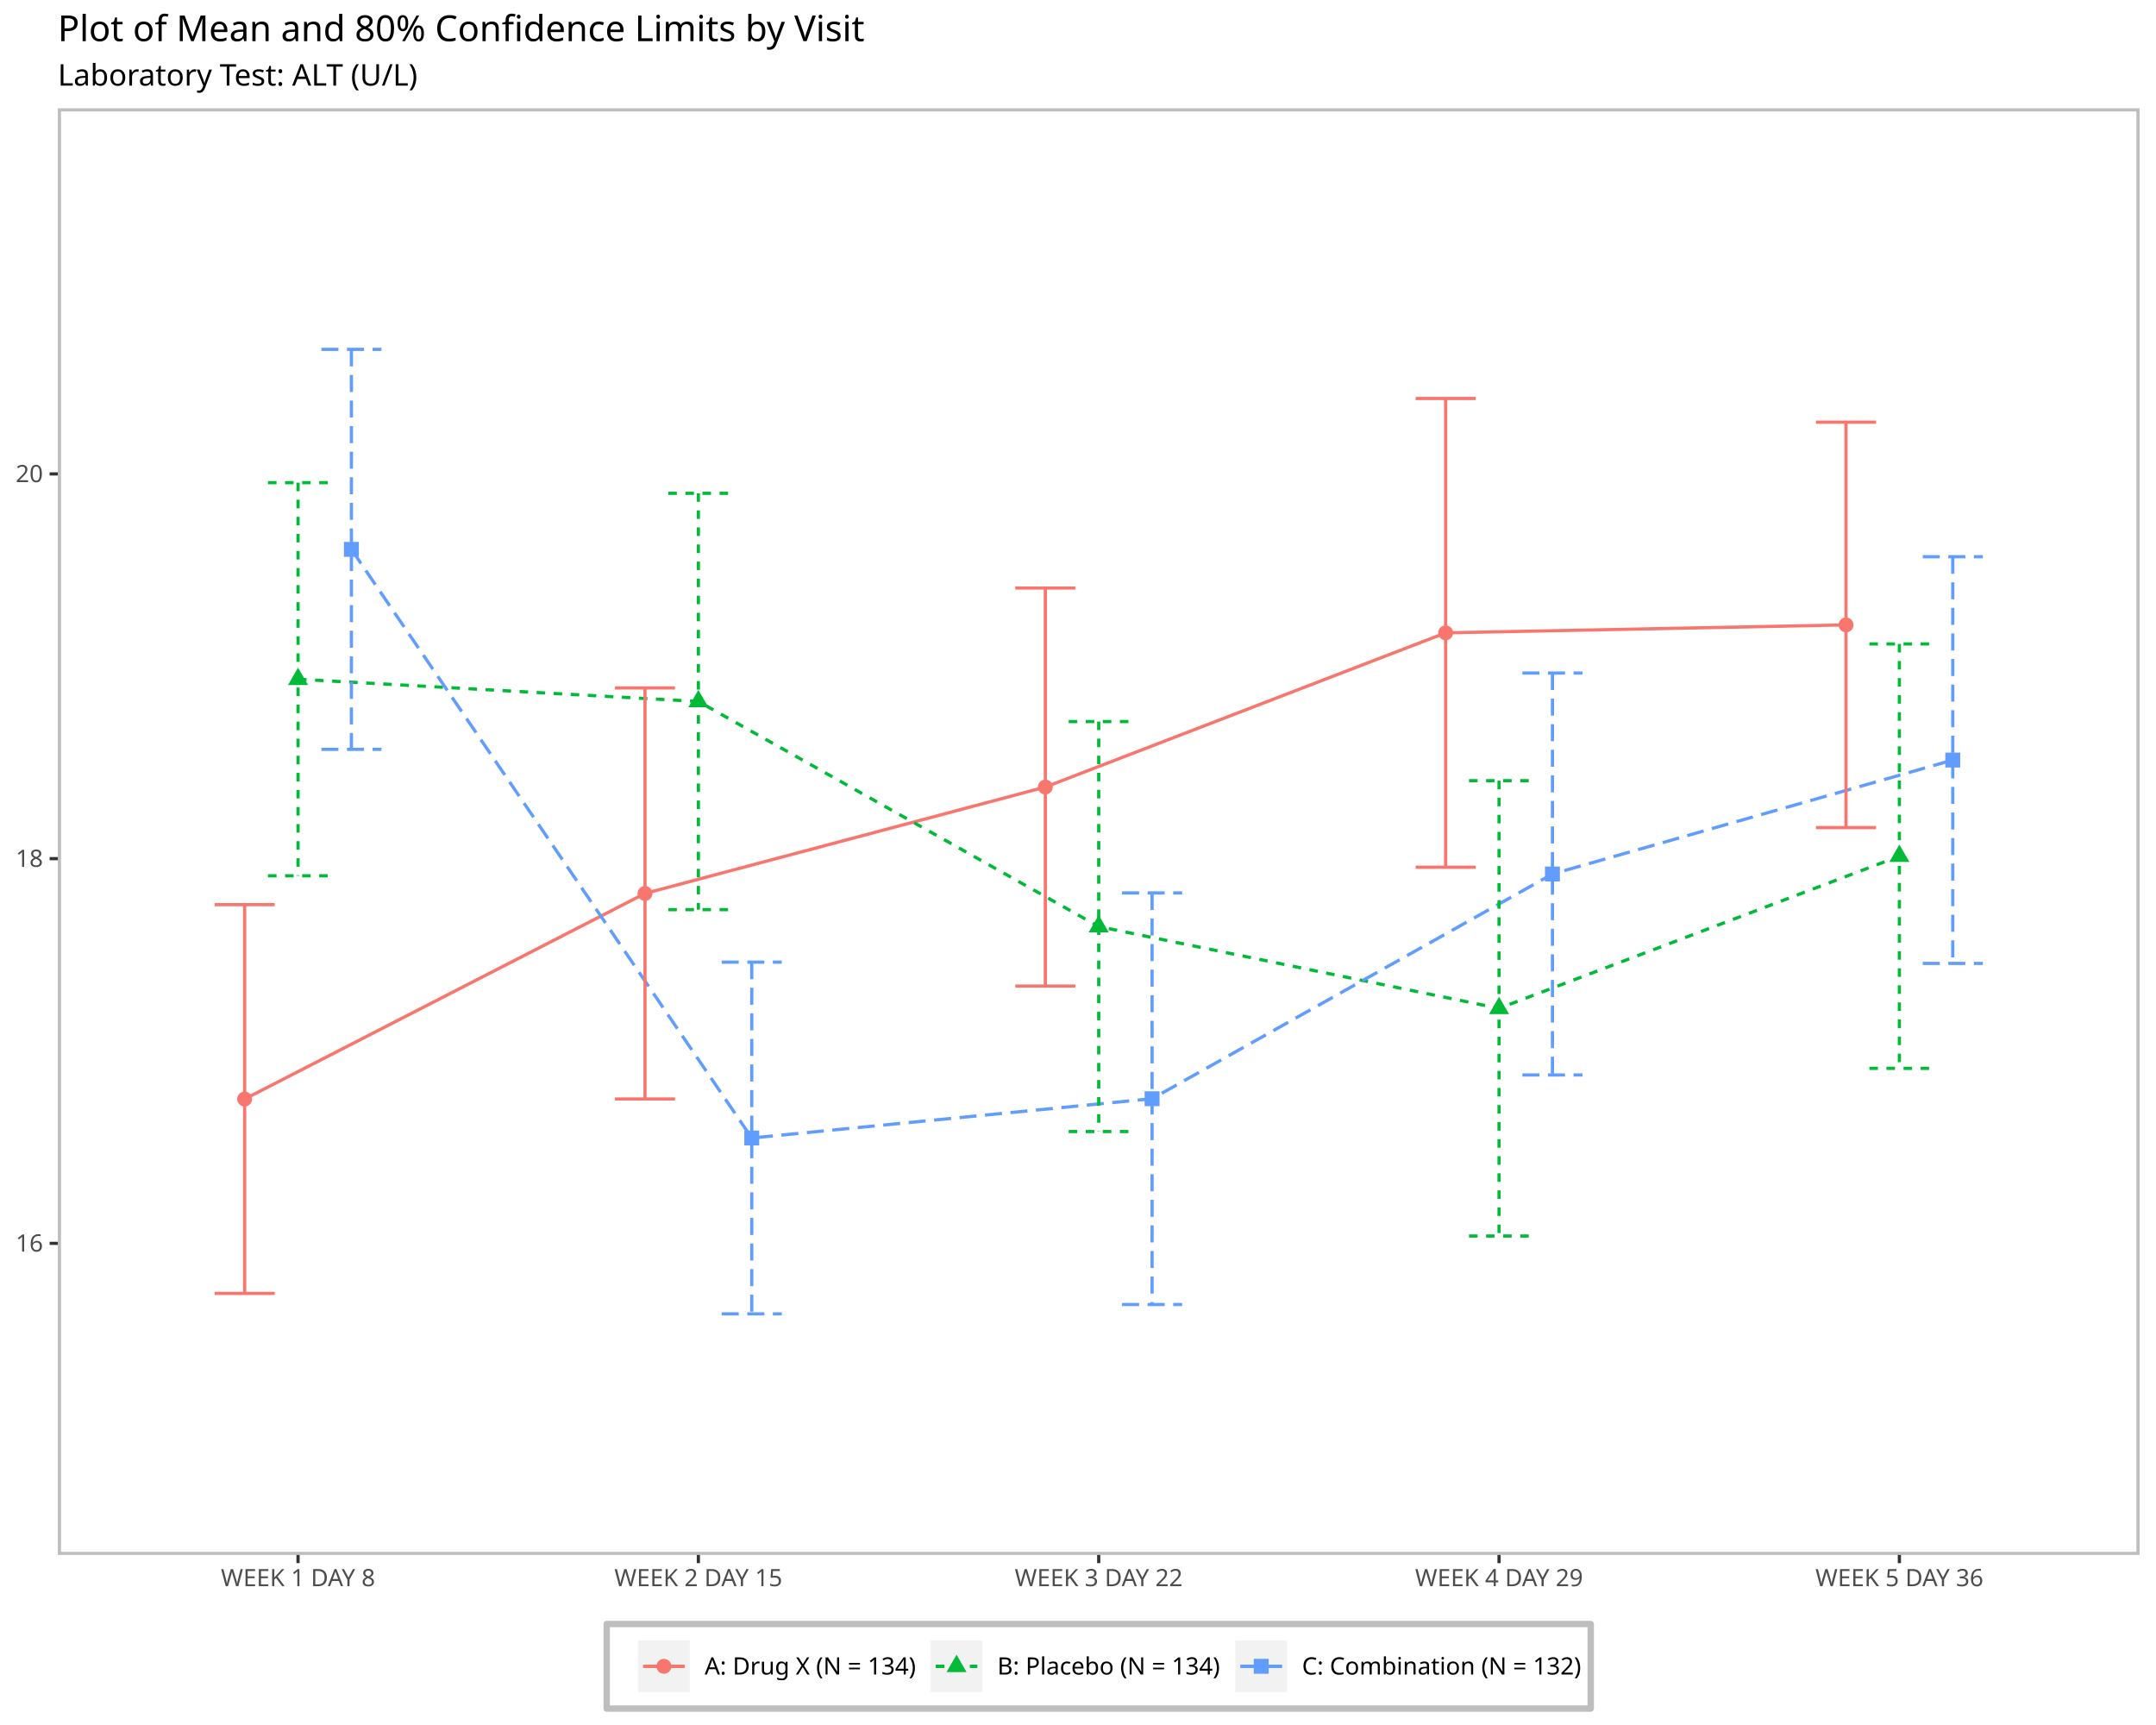
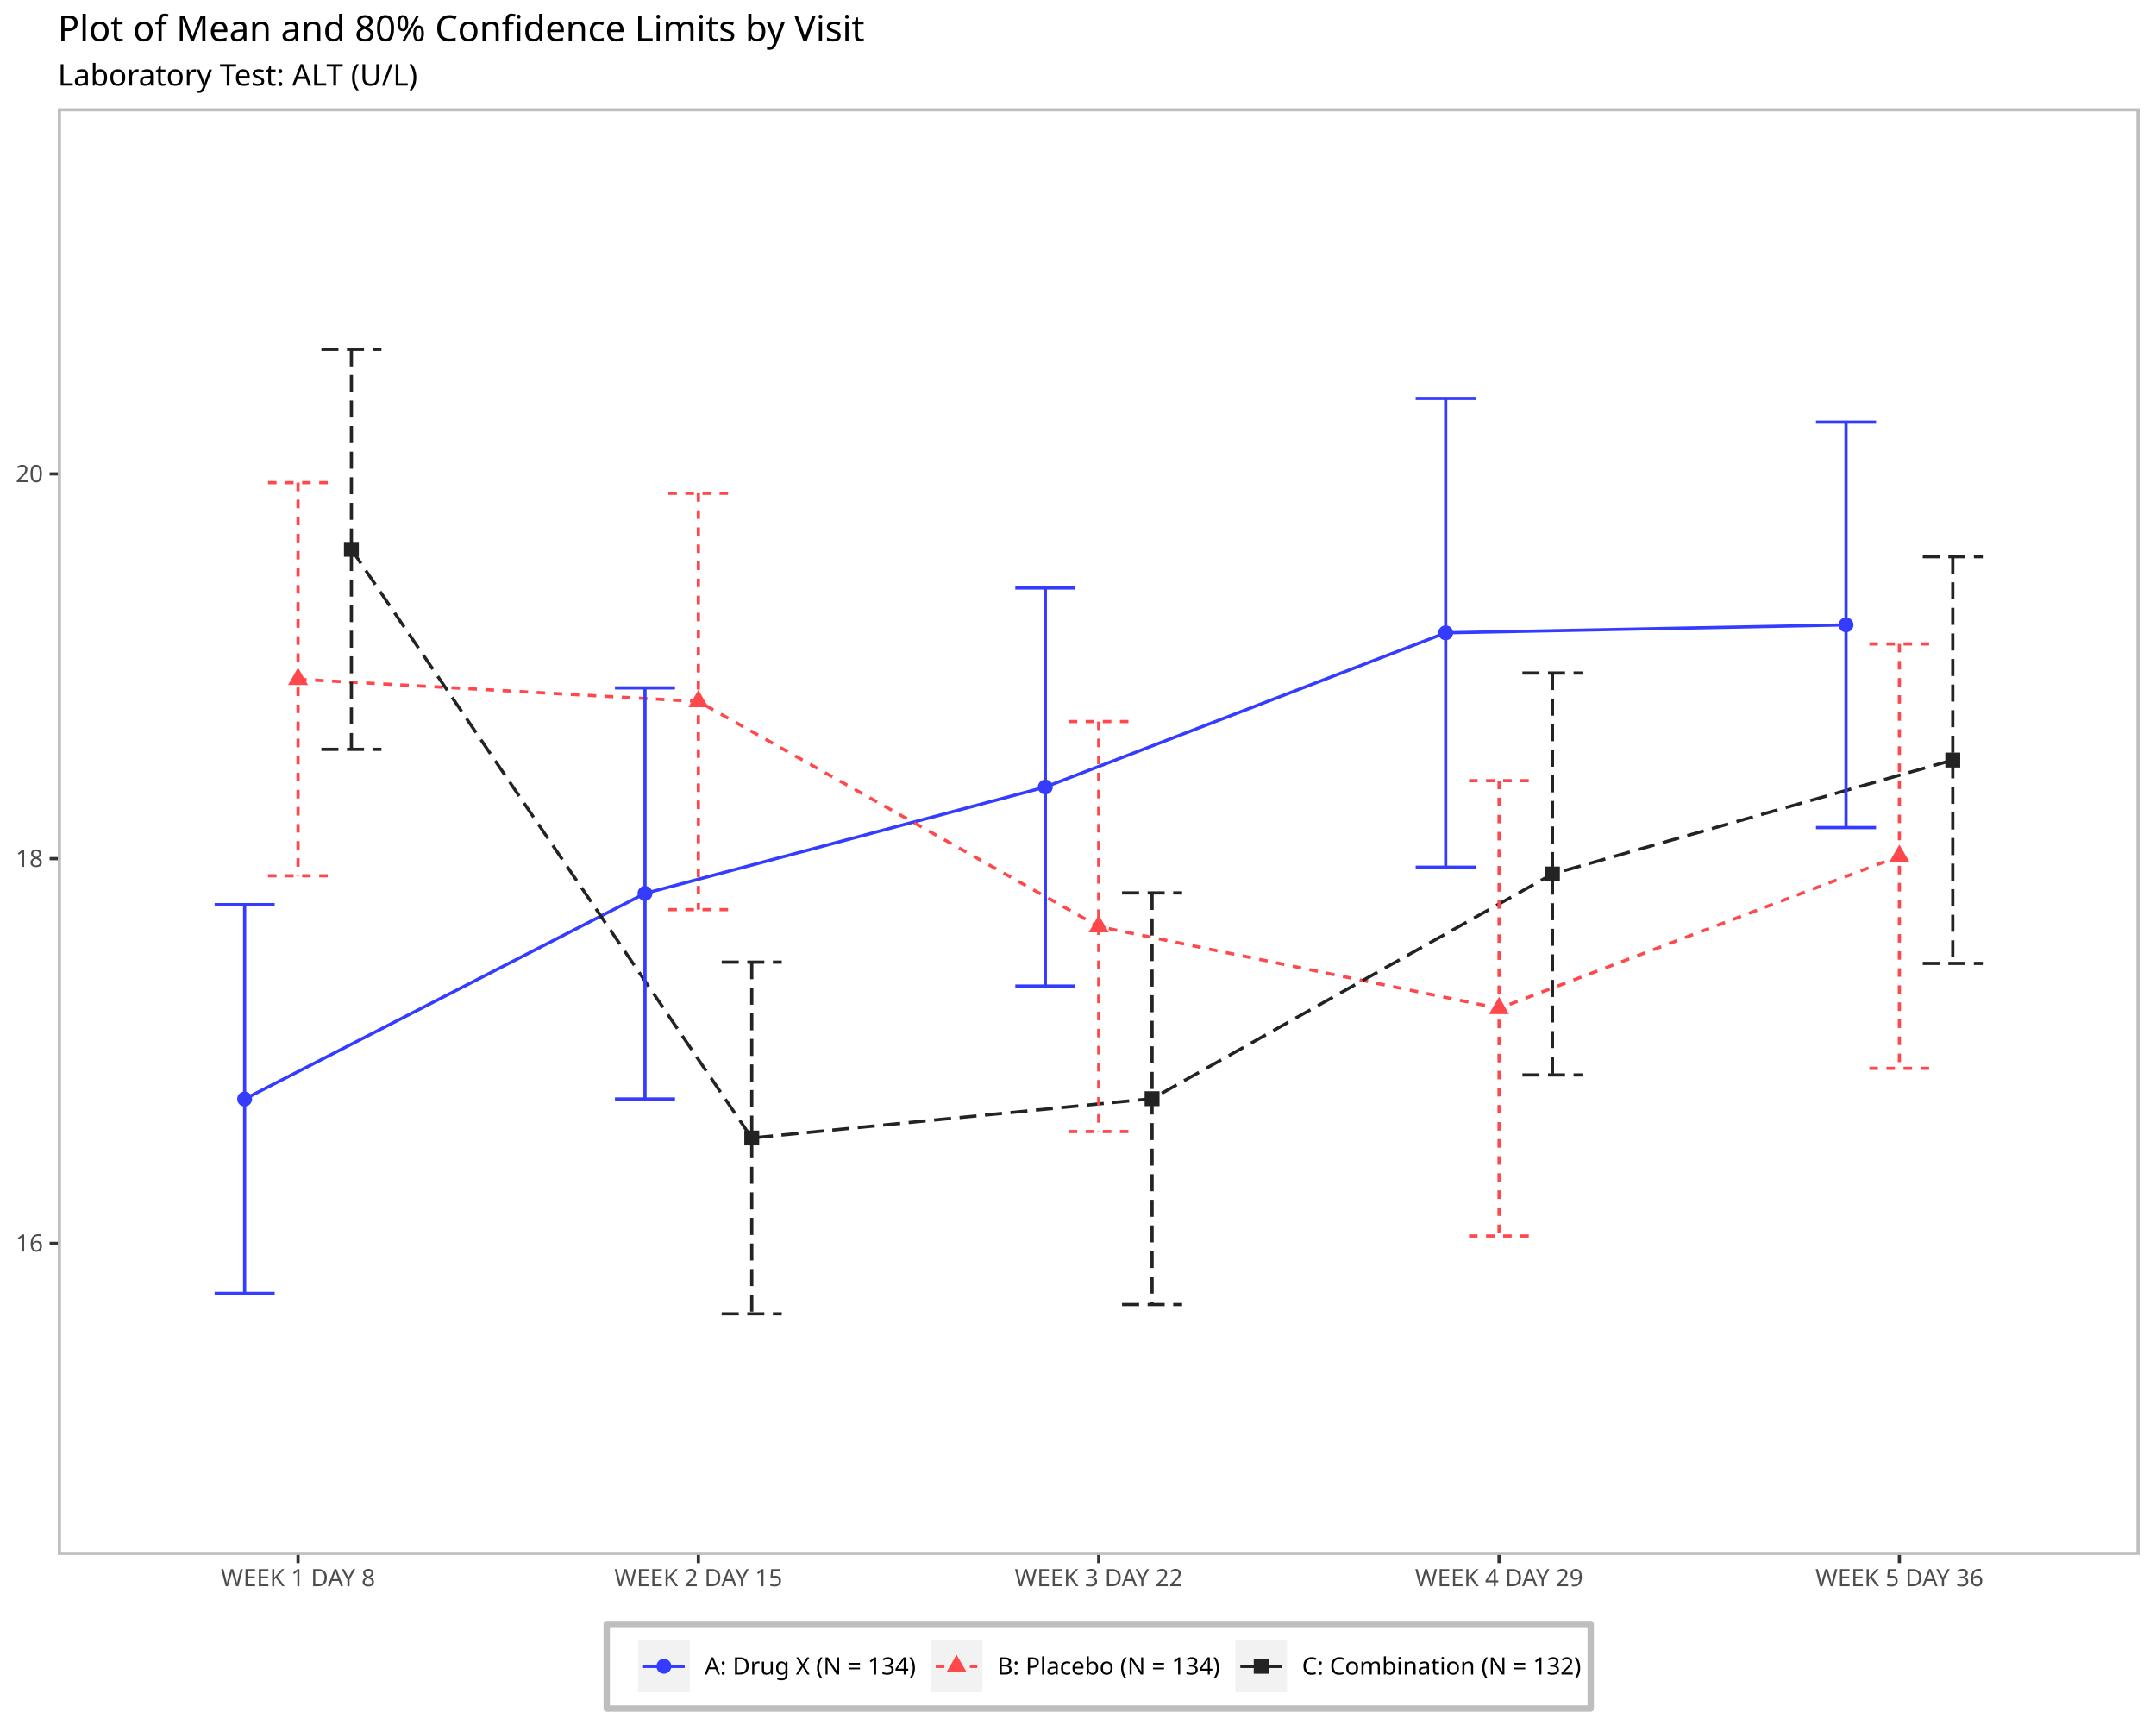
<svg xmlns="http://www.w3.org/2000/svg" class="svglite" data-engine-version="2.0" width="720.00pt" height="576.00pt" viewBox="0 0 720.00 576.00">
  <defs>
    <style type="text/css">
    .svglite line, .svglite polyline, .svglite polygon, .svglite path, .svglite rect, .svglite circle {
      fill: none;
      stroke: #000000;
      stroke-linecap: round;
      stroke-linejoin: round;
      stroke-miterlimit: 10.00;
    }
  </style>
  </defs>
  <rect width="100%" height="100%" style="stroke: none; fill: #FFFFFF;" />
  <defs>
    <clipPath id="cpMC4wMHw3MjAuMDB8MC4wMHw1NzYuMDA=">
      <rect x="0.00" y="0.00" width="720.00" height="576.00" />
    </clipPath>
  </defs>
  <g clip-path="url(#cpMC4wMHw3MjAuMDB8MC4wMHw1NzYuMDA=)">
    <rect x="0.00" y="0.00" width="720.00" height="576.00" style="stroke-width: 1.07; stroke: #FFFFFF; fill: #FFFFFF;" />
  </g>
  <defs>
    <clipPath id="cpMTkuMzF8NzE0LjUyfDM2LjE1fDUxOS4yMg==">
      <rect x="19.31" y="36.15" width="695.21" height="483.08" />
    </clipPath>
  </defs>
  <g clip-path="url(#cpMTkuMzF8NzE0LjUyfDM2LjE1fDUxOS4yMg==)">
-     <circle cx="81.70" cy="366.98" r="2.49" style="stroke-width: 0.71; stroke: none; fill: #F8766D;" />
-     <circle cx="215.40" cy="298.33" r="2.49" style="stroke-width: 0.71; stroke: none; fill: #F8766D;" />
-     <circle cx="349.09" cy="262.80" r="2.49" style="stroke-width: 0.71; stroke: none; fill: #F8766D;" />
-     <circle cx="482.78" cy="211.31" r="2.49" style="stroke-width: 0.71; stroke: none; fill: #F8766D;" />
-     <circle cx="616.48" cy="208.66" r="2.49" style="stroke-width: 0.71; stroke: none; fill: #F8766D;" />
-     <polygon points="99.53,222.93 102.88,228.74 96.18,228.74 " style="stroke-width: 0.71; stroke: none; fill: #00BA38;" />
-     <polygon points="233.22,230.36 236.57,236.16 229.87,236.16 " style="stroke-width: 0.71; stroke: none; fill: #00BA38;" />
-     <polygon points="366.92,305.52 370.27,311.32 363.56,311.32 " style="stroke-width: 0.71; stroke: none; fill: #00BA38;" />
-     <polygon points="500.61,332.83 503.96,338.64 497.26,338.64 " style="stroke-width: 0.71; stroke: none; fill: #00BA38;" />
-     <polygon points="634.30,282.01 637.66,287.81 630.95,287.81 " style="stroke-width: 0.71; stroke: none; fill: #00BA38;" />
-     <polygon points="114.86,185.93 119.84,185.93 119.84,180.95 114.86,180.95 " style="stroke-width: 0.71; stroke: none; fill: #619CFF;" />
-     <polygon points="248.56,382.48 253.54,382.48 253.54,377.51 248.56,377.51 " style="stroke-width: 0.71; stroke: none; fill: #619CFF;" />
-     <polygon points="382.25,369.36 387.23,369.36 387.23,364.39 382.25,364.39 " style="stroke-width: 0.71; stroke: none; fill: #619CFF;" />
-     <polygon points="515.95,294.33 520.92,294.33 520.92,289.35 515.95,289.35 " style="stroke-width: 0.71; stroke: none; fill: #619CFF;" />
-     <polygon points="649.64,256.28 654.62,256.28 654.62,251.30 649.64,251.30 " style="stroke-width: 0.71; stroke: none; fill: #619CFF;" />
-     <polyline points="81.70,366.98 215.40,298.33 349.09,262.80 482.78,211.31 616.48,208.66 " style="stroke-width: 1.07; stroke: #F8766D; stroke-linecap: butt;" />
-     <polyline points="99.53,226.80 233.22,234.23 366.92,309.39 500.61,336.70 634.30,285.88 " style="stroke-width: 1.07; stroke: #00BA38; stroke-dasharray: 2.85,2.85; stroke-linecap: butt;" />
-     <polyline points="117.35,183.44 251.05,379.99 384.74,366.87 518.44,291.84 652.13,253.79 " style="stroke-width: 1.07; stroke: #619CFF; stroke-dasharray: 5.69,2.85; stroke-linecap: butt;" />
-     <polyline points="71.67,302.07 91.73,302.07 " style="stroke-width: 1.07; stroke: #F8766D; stroke-linecap: butt;" />
-     <polyline points="81.70,302.07 81.70,431.89 " style="stroke-width: 1.07; stroke: #F8766D; stroke-linecap: butt;" />
-     <polyline points="71.67,431.89 91.73,431.89 " style="stroke-width: 1.07; stroke: #F8766D; stroke-linecap: butt;" />
-     <polyline points="205.37,229.71 225.42,229.71 " style="stroke-width: 1.07; stroke: #F8766D; stroke-linecap: butt;" />
-     <polyline points="215.40,229.71 215.40,366.96 " style="stroke-width: 1.07; stroke: #F8766D; stroke-linecap: butt;" />
-     <polyline points="205.37,366.96 225.42,366.96 " style="stroke-width: 1.07; stroke: #F8766D; stroke-linecap: butt;" />
-     <polyline points="339.06,196.35 359.12,196.35 " style="stroke-width: 1.07; stroke: #F8766D; stroke-linecap: butt;" />
-     <polyline points="349.09,196.35 349.09,329.25 " style="stroke-width: 1.07; stroke: #F8766D; stroke-linecap: butt;" />
-     <polyline points="339.06,329.25 359.12,329.25 " style="stroke-width: 1.07; stroke: #F8766D; stroke-linecap: butt;" />
-     <polyline points="472.76,133.05 492.81,133.05 " style="stroke-width: 1.07; stroke: #F8766D; stroke-linecap: butt;" />
-     <polyline points="482.78,133.05 482.78,289.58 " style="stroke-width: 1.07; stroke: #F8766D; stroke-linecap: butt;" />
-     <polyline points="472.76,289.58 492.81,289.58 " style="stroke-width: 1.07; stroke: #F8766D; stroke-linecap: butt;" />
-     <polyline points="606.45,140.97 626.51,140.97 " style="stroke-width: 1.07; stroke: #F8766D; stroke-linecap: butt;" />
-     <polyline points="616.48,140.97 616.48,276.35 " style="stroke-width: 1.07; stroke: #F8766D; stroke-linecap: butt;" />
-     <polyline points="606.45,276.35 626.51,276.35 " style="stroke-width: 1.07; stroke: #F8766D; stroke-linecap: butt;" />
-     <polyline points="89.50,161.17 109.55,161.17 " style="stroke-width: 1.07; stroke: #00BA38; stroke-dasharray: 2.85,2.85; stroke-linecap: butt;" />
-     <polyline points="99.53,161.17 99.53,292.43 " style="stroke-width: 1.07; stroke: #00BA38; stroke-dasharray: 2.85,2.85; stroke-linecap: butt;" />
-     <polyline points="89.50,292.43 109.55,292.43 " style="stroke-width: 1.07; stroke: #00BA38; stroke-dasharray: 2.85,2.85; stroke-linecap: butt;" />
-     <polyline points="223.19,164.71 243.25,164.71 " style="stroke-width: 1.07; stroke: #00BA38; stroke-dasharray: 2.85,2.85; stroke-linecap: butt;" />
-     <polyline points="233.22,164.71 233.22,303.75 " style="stroke-width: 1.07; stroke: #00BA38; stroke-dasharray: 2.85,2.85; stroke-linecap: butt;" />
-     <polyline points="223.19,303.75 243.25,303.75 " style="stroke-width: 1.07; stroke: #00BA38; stroke-dasharray: 2.85,2.85; stroke-linecap: butt;" />
-     <polyline points="356.89,240.94 376.94,240.94 " style="stroke-width: 1.07; stroke: #00BA38; stroke-dasharray: 2.85,2.85; stroke-linecap: butt;" />
-     <polyline points="366.92,240.94 366.92,377.84 " style="stroke-width: 1.07; stroke: #00BA38; stroke-dasharray: 2.85,2.85; stroke-linecap: butt;" />
-     <polyline points="356.89,377.84 376.94,377.84 " style="stroke-width: 1.07; stroke: #00BA38; stroke-dasharray: 2.85,2.85; stroke-linecap: butt;" />
-     <polyline points="490.58,260.68 510.64,260.68 " style="stroke-width: 1.07; stroke: #00BA38; stroke-dasharray: 2.85,2.85; stroke-linecap: butt;" />
-     <polyline points="500.61,260.68 500.61,412.72 " style="stroke-width: 1.07; stroke: #00BA38; stroke-dasharray: 2.85,2.85; stroke-linecap: butt;" />
-     <polyline points="490.58,412.72 510.64,412.72 " style="stroke-width: 1.07; stroke: #00BA38; stroke-dasharray: 2.85,2.85; stroke-linecap: butt;" />
-     <polyline points="624.28,215.02 644.33,215.02 " style="stroke-width: 1.07; stroke: #00BA38; stroke-dasharray: 2.85,2.85; stroke-linecap: butt;" />
-     <polyline points="634.30,215.02 634.30,356.74 " style="stroke-width: 1.07; stroke: #00BA38; stroke-dasharray: 2.85,2.85; stroke-linecap: butt;" />
-     <polyline points="624.28,356.74 644.33,356.74 " style="stroke-width: 1.07; stroke: #00BA38; stroke-dasharray: 2.85,2.85; stroke-linecap: butt;" />
-     <polyline points="107.33,116.66 127.38,116.66 " style="stroke-width: 1.07; stroke: #619CFF; stroke-dasharray: 5.69,2.85; stroke-linecap: butt;" />
-     <polyline points="117.35,116.66 117.35,250.22 " style="stroke-width: 1.07; stroke: #619CFF; stroke-dasharray: 5.69,2.85; stroke-linecap: butt;" />
-     <polyline points="107.33,250.22 127.38,250.22 " style="stroke-width: 1.07; stroke: #619CFF; stroke-dasharray: 5.69,2.85; stroke-linecap: butt;" />
-     <polyline points="241.02,321.28 261.07,321.28 " style="stroke-width: 1.07; stroke: #619CFF; stroke-dasharray: 5.69,2.85; stroke-linecap: butt;" />
-     <polyline points="251.05,321.28 251.05,438.71 " style="stroke-width: 1.07; stroke: #619CFF; stroke-dasharray: 5.69,2.85; stroke-linecap: butt;" />
-     <polyline points="241.02,438.71 261.07,438.71 " style="stroke-width: 1.07; stroke: #619CFF; stroke-dasharray: 5.69,2.85; stroke-linecap: butt;" />
-     <polyline points="374.71,298.15 394.77,298.15 " style="stroke-width: 1.07; stroke: #619CFF; stroke-dasharray: 5.69,2.85; stroke-linecap: butt;" />
-     <polyline points="384.74,298.15 384.74,435.60 " style="stroke-width: 1.07; stroke: #619CFF; stroke-dasharray: 5.69,2.85; stroke-linecap: butt;" />
-     <polyline points="374.71,435.60 394.77,435.60 " style="stroke-width: 1.07; stroke: #619CFF; stroke-dasharray: 5.69,2.85; stroke-linecap: butt;" />
-     <polyline points="508.41,224.73 528.46,224.73 " style="stroke-width: 1.07; stroke: #619CFF; stroke-dasharray: 5.69,2.85; stroke-linecap: butt;" />
-     <polyline points="518.44,224.73 518.44,358.95 " style="stroke-width: 1.07; stroke: #619CFF; stroke-dasharray: 5.69,2.85; stroke-linecap: butt;" />
-     <polyline points="508.41,358.95 528.46,358.95 " style="stroke-width: 1.07; stroke: #619CFF; stroke-dasharray: 5.69,2.85; stroke-linecap: butt;" />
-     <polyline points="642.10,185.89 662.16,185.89 " style="stroke-width: 1.07; stroke: #619CFF; stroke-dasharray: 5.69,2.85; stroke-linecap: butt;" />
-     <polyline points="652.13,185.89 652.13,321.69 " style="stroke-width: 1.07; stroke: #619CFF; stroke-dasharray: 5.69,2.85; stroke-linecap: butt;" />
-     <polyline points="642.10,321.69 662.16,321.69 " style="stroke-width: 1.07; stroke: #619CFF; stroke-dasharray: 5.69,2.85; stroke-linecap: butt;" />
+     <circle cx="81.70" cy="366.98" r="2.49" style="stroke-width: 0.71; stroke: none; fill: #343CFF;" />
+     <circle cx="215.40" cy="298.33" r="2.49" style="stroke-width: 0.71; stroke: none; fill: #343CFF;" />
+     <circle cx="349.09" cy="262.80" r="2.49" style="stroke-width: 0.71; stroke: none; fill: #343CFF;" />
+     <circle cx="482.78" cy="211.31" r="2.49" style="stroke-width: 0.71; stroke: none; fill: #343CFF;" />
+     <circle cx="616.48" cy="208.66" r="2.49" style="stroke-width: 0.71; stroke: none; fill: #343CFF;" />
+     <polygon points="99.53,222.93 102.88,228.74 96.18,228.74 " style="stroke-width: 0.71; stroke: none; fill: #FF484B;" />
+     <polygon points="233.22,230.36 236.57,236.16 229.87,236.16 " style="stroke-width: 0.71; stroke: none; fill: #FF484B;" />
+     <polygon points="366.92,305.52 370.27,311.32 363.56,311.32 " style="stroke-width: 0.71; stroke: none; fill: #FF484B;" />
+     <polygon points="500.61,332.83 503.96,338.64 497.26,338.64 " style="stroke-width: 0.71; stroke: none; fill: #FF484B;" />
+     <polygon points="634.30,282.01 637.66,287.81 630.95,287.81 " style="stroke-width: 0.71; stroke: none; fill: #FF484B;" />
+     <polygon points="114.86,185.93 119.84,185.93 119.84,180.95 114.86,180.95 " style="stroke-width: 0.71; stroke: none; fill: #232323;" />
+     <polygon points="248.56,382.48 253.54,382.48 253.54,377.51 248.56,377.51 " style="stroke-width: 0.71; stroke: none; fill: #232323;" />
+     <polygon points="382.25,369.36 387.23,369.36 387.23,364.39 382.25,364.39 " style="stroke-width: 0.71; stroke: none; fill: #232323;" />
+     <polygon points="515.95,294.33 520.92,294.33 520.92,289.35 515.95,289.35 " style="stroke-width: 0.71; stroke: none; fill: #232323;" />
+     <polygon points="649.64,256.28 654.62,256.28 654.62,251.30 649.64,251.30 " style="stroke-width: 0.71; stroke: none; fill: #232323;" />
+     <polyline points="81.70,366.98 215.40,298.33 349.09,262.80 482.78,211.31 616.48,208.66 " style="stroke-width: 1.07; stroke: #343CFF; stroke-linecap: butt;" />
+     <polyline points="99.53,226.80 233.22,234.23 366.92,309.39 500.61,336.70 634.30,285.88 " style="stroke-width: 1.07; stroke: #FF484B; stroke-dasharray: 2.85,2.85; stroke-linecap: butt;" />
+     <polyline points="117.35,183.44 251.05,379.99 384.74,366.87 518.44,291.84 652.13,253.79 " style="stroke-width: 1.07; stroke: #232323; stroke-dasharray: 5.69,2.85; stroke-linecap: butt;" />
+     <polyline points="71.67,302.07 91.73,302.07 " style="stroke-width: 1.07; stroke: #343CFF; stroke-linecap: butt;" />
+     <polyline points="81.70,302.07 81.70,431.89 " style="stroke-width: 1.07; stroke: #343CFF; stroke-linecap: butt;" />
+     <polyline points="71.67,431.89 91.73,431.89 " style="stroke-width: 1.07; stroke: #343CFF; stroke-linecap: butt;" />
+     <polyline points="205.37,229.71 225.42,229.71 " style="stroke-width: 1.07; stroke: #343CFF; stroke-linecap: butt;" />
+     <polyline points="215.40,229.71 215.40,366.96 " style="stroke-width: 1.07; stroke: #343CFF; stroke-linecap: butt;" />
+     <polyline points="205.37,366.96 225.42,366.96 " style="stroke-width: 1.07; stroke: #343CFF; stroke-linecap: butt;" />
+     <polyline points="339.06,196.35 359.12,196.35 " style="stroke-width: 1.07; stroke: #343CFF; stroke-linecap: butt;" />
+     <polyline points="349.09,196.35 349.09,329.25 " style="stroke-width: 1.07; stroke: #343CFF; stroke-linecap: butt;" />
+     <polyline points="339.06,329.25 359.12,329.25 " style="stroke-width: 1.07; stroke: #343CFF; stroke-linecap: butt;" />
+     <polyline points="472.76,133.05 492.81,133.05 " style="stroke-width: 1.07; stroke: #343CFF; stroke-linecap: butt;" />
+     <polyline points="482.78,133.05 482.78,289.58 " style="stroke-width: 1.07; stroke: #343CFF; stroke-linecap: butt;" />
+     <polyline points="472.76,289.58 492.81,289.58 " style="stroke-width: 1.07; stroke: #343CFF; stroke-linecap: butt;" />
+     <polyline points="606.45,140.97 626.51,140.97 " style="stroke-width: 1.07; stroke: #343CFF; stroke-linecap: butt;" />
+     <polyline points="616.48,140.97 616.48,276.35 " style="stroke-width: 1.07; stroke: #343CFF; stroke-linecap: butt;" />
+     <polyline points="606.45,276.35 626.51,276.35 " style="stroke-width: 1.07; stroke: #343CFF; stroke-linecap: butt;" />
+     <polyline points="89.50,161.17 109.55,161.17 " style="stroke-width: 1.07; stroke: #FF484B; stroke-dasharray: 2.85,2.85; stroke-linecap: butt;" />
+     <polyline points="99.53,161.17 99.53,292.43 " style="stroke-width: 1.07; stroke: #FF484B; stroke-dasharray: 2.85,2.85; stroke-linecap: butt;" />
+     <polyline points="89.50,292.43 109.55,292.43 " style="stroke-width: 1.07; stroke: #FF484B; stroke-dasharray: 2.85,2.85; stroke-linecap: butt;" />
+     <polyline points="223.19,164.71 243.25,164.71 " style="stroke-width: 1.07; stroke: #FF484B; stroke-dasharray: 2.85,2.85; stroke-linecap: butt;" />
+     <polyline points="233.22,164.71 233.22,303.75 " style="stroke-width: 1.07; stroke: #FF484B; stroke-dasharray: 2.85,2.85; stroke-linecap: butt;" />
+     <polyline points="223.19,303.75 243.25,303.75 " style="stroke-width: 1.07; stroke: #FF484B; stroke-dasharray: 2.85,2.85; stroke-linecap: butt;" />
+     <polyline points="356.89,240.94 376.94,240.94 " style="stroke-width: 1.07; stroke: #FF484B; stroke-dasharray: 2.85,2.85; stroke-linecap: butt;" />
+     <polyline points="366.92,240.94 366.92,377.84 " style="stroke-width: 1.07; stroke: #FF484B; stroke-dasharray: 2.85,2.85; stroke-linecap: butt;" />
+     <polyline points="356.89,377.84 376.94,377.84 " style="stroke-width: 1.07; stroke: #FF484B; stroke-dasharray: 2.85,2.85; stroke-linecap: butt;" />
+     <polyline points="490.58,260.68 510.64,260.68 " style="stroke-width: 1.07; stroke: #FF484B; stroke-dasharray: 2.85,2.85; stroke-linecap: butt;" />
+     <polyline points="500.61,260.68 500.61,412.72 " style="stroke-width: 1.07; stroke: #FF484B; stroke-dasharray: 2.85,2.85; stroke-linecap: butt;" />
+     <polyline points="490.58,412.72 510.64,412.72 " style="stroke-width: 1.07; stroke: #FF484B; stroke-dasharray: 2.85,2.85; stroke-linecap: butt;" />
+     <polyline points="624.28,215.02 644.33,215.02 " style="stroke-width: 1.07; stroke: #FF484B; stroke-dasharray: 2.85,2.85; stroke-linecap: butt;" />
+     <polyline points="634.30,215.02 634.30,356.74 " style="stroke-width: 1.07; stroke: #FF484B; stroke-dasharray: 2.85,2.85; stroke-linecap: butt;" />
+     <polyline points="624.28,356.74 644.33,356.74 " style="stroke-width: 1.07; stroke: #FF484B; stroke-dasharray: 2.85,2.85; stroke-linecap: butt;" />
+     <polyline points="107.33,116.66 127.38,116.66 " style="stroke-width: 1.07; stroke: #232323; stroke-dasharray: 5.69,2.85; stroke-linecap: butt;" />
+     <polyline points="117.35,116.66 117.35,250.22 " style="stroke-width: 1.07; stroke: #232323; stroke-dasharray: 5.69,2.85; stroke-linecap: butt;" />
+     <polyline points="107.33,250.22 127.38,250.22 " style="stroke-width: 1.07; stroke: #232323; stroke-dasharray: 5.69,2.85; stroke-linecap: butt;" />
+     <polyline points="241.02,321.28 261.07,321.28 " style="stroke-width: 1.07; stroke: #232323; stroke-dasharray: 5.69,2.85; stroke-linecap: butt;" />
+     <polyline points="251.05,321.28 251.05,438.71 " style="stroke-width: 1.07; stroke: #232323; stroke-dasharray: 5.69,2.85; stroke-linecap: butt;" />
+     <polyline points="241.02,438.71 261.07,438.71 " style="stroke-width: 1.07; stroke: #232323; stroke-dasharray: 5.69,2.85; stroke-linecap: butt;" />
+     <polyline points="374.71,298.15 394.77,298.15 " style="stroke-width: 1.07; stroke: #232323; stroke-dasharray: 5.69,2.85; stroke-linecap: butt;" />
+     <polyline points="384.74,298.15 384.74,435.60 " style="stroke-width: 1.07; stroke: #232323; stroke-dasharray: 5.69,2.85; stroke-linecap: butt;" />
+     <polyline points="374.71,435.60 394.77,435.60 " style="stroke-width: 1.07; stroke: #232323; stroke-dasharray: 5.69,2.85; stroke-linecap: butt;" />
+     <polyline points="508.41,224.73 528.46,224.73 " style="stroke-width: 1.07; stroke: #232323; stroke-dasharray: 5.69,2.85; stroke-linecap: butt;" />
+     <polyline points="518.44,224.73 518.44,358.95 " style="stroke-width: 1.07; stroke: #232323; stroke-dasharray: 5.69,2.85; stroke-linecap: butt;" />
+     <polyline points="508.41,358.95 528.46,358.95 " style="stroke-width: 1.07; stroke: #232323; stroke-dasharray: 5.69,2.85; stroke-linecap: butt;" />
+     <polyline points="642.10,185.89 662.16,185.89 " style="stroke-width: 1.07; stroke: #232323; stroke-dasharray: 5.69,2.85; stroke-linecap: butt;" />
+     <polyline points="652.13,185.89 652.13,321.69 " style="stroke-width: 1.07; stroke: #232323; stroke-dasharray: 5.69,2.85; stroke-linecap: butt;" />
+     <polyline points="642.10,321.69 662.16,321.69 " style="stroke-width: 1.07; stroke: #232323; stroke-dasharray: 5.69,2.85; stroke-linecap: butt;" />
    <rect x="19.31" y="36.15" width="695.21" height="483.08" style="stroke-width: 2.13; stroke: #BEBEBE;" />
  </g>
  <g clip-path="url(#cpMC4wMHw3MjAuMDB8MC4wMHw1NzYuMDA=)">
    <text x="14.38" y="417.92" text-anchor="end" style="font-size: 8.00px; fill: #4D4D4D; font-family: sans;" textLength="8.90px" lengthAdjust="spacingAndGlyphs">16</text>
    <text x="14.38" y="289.46" text-anchor="end" style="font-size: 8.00px; fill: #4D4D4D; font-family: sans;" textLength="8.90px" lengthAdjust="spacingAndGlyphs">18</text>
    <text x="14.38" y="161.00" text-anchor="end" style="font-size: 8.00px; fill: #4D4D4D; font-family: sans;" textLength="8.90px" lengthAdjust="spacingAndGlyphs">20</text>
    <polyline points="16.57,415.17 19.31,415.17 " style="stroke-width: 1.07; stroke: #333333; stroke-linecap: butt;" />
    <polyline points="16.57,286.71 19.31,286.71 " style="stroke-width: 1.07; stroke: #333333; stroke-linecap: butt;" />
    <polyline points="16.57,158.24 19.31,158.24 " style="stroke-width: 1.07; stroke: #333333; stroke-linecap: butt;" />
    <polyline points="99.53,521.96 99.53,519.22 " style="stroke-width: 1.07; stroke: #333333; stroke-linecap: butt;" />
    <polyline points="233.22,521.96 233.22,519.22 " style="stroke-width: 1.07; stroke: #333333; stroke-linecap: butt;" />
    <polyline points="366.92,521.96 366.92,519.22 " style="stroke-width: 1.07; stroke: #333333; stroke-linecap: butt;" />
    <polyline points="500.61,521.96 500.61,519.22 " style="stroke-width: 1.07; stroke: #333333; stroke-linecap: butt;" />
    <polyline points="634.30,521.96 634.30,519.22 " style="stroke-width: 1.07; stroke: #333333; stroke-linecap: butt;" />
    <text x="99.53" y="529.66" text-anchor="middle" style="font-size: 8.00px; fill: #4D4D4D; font-family: sans;" textLength="55.58px" lengthAdjust="spacingAndGlyphs">WEEK 1 DAY 8</text>
    <text x="233.22" y="529.66" text-anchor="middle" style="font-size: 8.00px; fill: #4D4D4D; font-family: sans;" textLength="60.03px" lengthAdjust="spacingAndGlyphs">WEEK 2 DAY 15</text>
    <text x="366.92" y="529.66" text-anchor="middle" style="font-size: 8.00px; fill: #4D4D4D; font-family: sans;" textLength="60.03px" lengthAdjust="spacingAndGlyphs">WEEK 3 DAY 22</text>
    <text x="500.61" y="529.66" text-anchor="middle" style="font-size: 8.00px; fill: #4D4D4D; font-family: sans;" textLength="60.03px" lengthAdjust="spacingAndGlyphs">WEEK 4 DAY 29</text>
    <text x="634.30" y="529.66" text-anchor="middle" style="font-size: 8.00px; fill: #4D4D4D; font-family: sans;" textLength="60.03px" lengthAdjust="spacingAndGlyphs">WEEK 5 DAY 36</text>
    <rect x="202.61" y="542.28" width="328.61" height="28.24" style="stroke-width: 2.13; stroke: #BEBEBE;" />
    <rect x="213.07" y="547.76" width="17.28" height="17.28" style="stroke-width: 1.07; stroke: none; fill: #F2F2F2;" />
-     <circle cx="221.71" cy="556.40" r="2.49" style="stroke-width: 0.71; stroke: none; fill: #F8766D;" />
-     <line x1="214.80" y1="556.40" x2="228.62" y2="556.40" style="stroke-width: 1.07; stroke: #F8766D; stroke-linecap: butt;" />
-     <line x1="214.80" y1="556.40" x2="228.62" y2="556.40" style="stroke-width: 1.07; stroke: #F8766D; stroke-linecap: butt;" />
+     <circle cx="221.71" cy="556.40" r="2.49" style="stroke-width: 0.71; stroke: none; fill: #343CFF;" />
+     <line x1="214.80" y1="556.40" x2="228.62" y2="556.40" style="stroke-width: 1.07; stroke: #343CFF; stroke-linecap: butt;" />
+     <line x1="214.80" y1="556.40" x2="228.62" y2="556.40" style="stroke-width: 1.07; stroke: #343CFF; stroke-linecap: butt;" />
    <rect x="310.80" y="547.76" width="17.28" height="17.28" style="stroke-width: 1.07; stroke: none; fill: #F2F2F2;" />
-     <polygon points="319.44,552.53 322.79,558.34 316.09,558.34 " style="stroke-width: 0.71; stroke: none; fill: #00BA38;" />
-     <line x1="312.53" y1="556.40" x2="326.35" y2="556.40" style="stroke-width: 1.07; stroke: #00BA38; stroke-dasharray: 2.85,2.85; stroke-linecap: butt;" />
-     <line x1="312.53" y1="556.40" x2="326.35" y2="556.40" style="stroke-width: 1.07; stroke: #00BA38; stroke-dasharray: 2.85,2.85; stroke-linecap: butt;" />
+     <polygon points="319.44,552.53 322.79,558.34 316.09,558.34 " style="stroke-width: 0.71; stroke: none; fill: #FF484B;" />
+     <line x1="312.53" y1="556.40" x2="326.35" y2="556.40" style="stroke-width: 1.07; stroke: #FF484B; stroke-dasharray: 2.85,2.85; stroke-linecap: butt;" />
+     <line x1="312.53" y1="556.40" x2="326.35" y2="556.40" style="stroke-width: 1.07; stroke: #FF484B; stroke-dasharray: 2.85,2.85; stroke-linecap: butt;" />
    <rect x="412.54" y="547.76" width="17.28" height="17.28" style="stroke-width: 1.07; stroke: none; fill: #F2F2F2;" />
-     <polygon points="418.69,558.89 423.67,558.89 423.67,553.91 418.69,553.91 " style="stroke-width: 0.71; stroke: none; fill: #619CFF;" />
-     <line x1="414.27" y1="556.40" x2="428.09" y2="556.40" style="stroke-width: 1.07; stroke: #619CFF; stroke-dasharray: 5.69,2.85; stroke-linecap: butt;" />
-     <line x1="414.27" y1="556.40" x2="428.09" y2="556.40" style="stroke-width: 1.07; stroke: #619CFF; stroke-dasharray: 5.69,2.85; stroke-linecap: butt;" />
+     <polygon points="418.69,558.89 423.67,558.89 423.67,553.91 418.69,553.91 " style="stroke-width: 0.71; stroke: none; fill: #232323;" />
+     <line x1="414.27" y1="556.40" x2="428.09" y2="556.40" style="stroke-width: 1.07; stroke: #232323; stroke-dasharray: 5.69,2.85; stroke-linecap: butt;" />
+     <line x1="414.27" y1="556.40" x2="428.09" y2="556.40" style="stroke-width: 1.07; stroke: #232323; stroke-dasharray: 5.69,2.85; stroke-linecap: butt;" />
    <text x="235.33" y="559.15" style="font-size: 8.00px; font-family: sans;" textLength="70.48px" lengthAdjust="spacingAndGlyphs">A: Drug X (N = 134)</text>
    <text x="333.06" y="559.15" style="font-size: 8.00px; font-family: sans;" textLength="74.50px" lengthAdjust="spacingAndGlyphs">B: Placebo (N = 134)</text>
    <text x="434.80" y="559.15" style="font-size: 8.00px; font-family: sans;" textLength="90.94px" lengthAdjust="spacingAndGlyphs">C: Combination (N = 132)</text>
    <text x="19.31" y="28.59" style="font-size: 10.00px; font-family: sans;" textLength="118.94px" lengthAdjust="spacingAndGlyphs">Laboratory Test: ALT (U/L)</text>
    <text x="19.31" y="13.74" style="font-size: 12.00px; font-family: sans;" textLength="258.83px" lengthAdjust="spacingAndGlyphs">Plot of Mean and 80% Confidence Limits by Visit</text>
  </g>
</svg>
